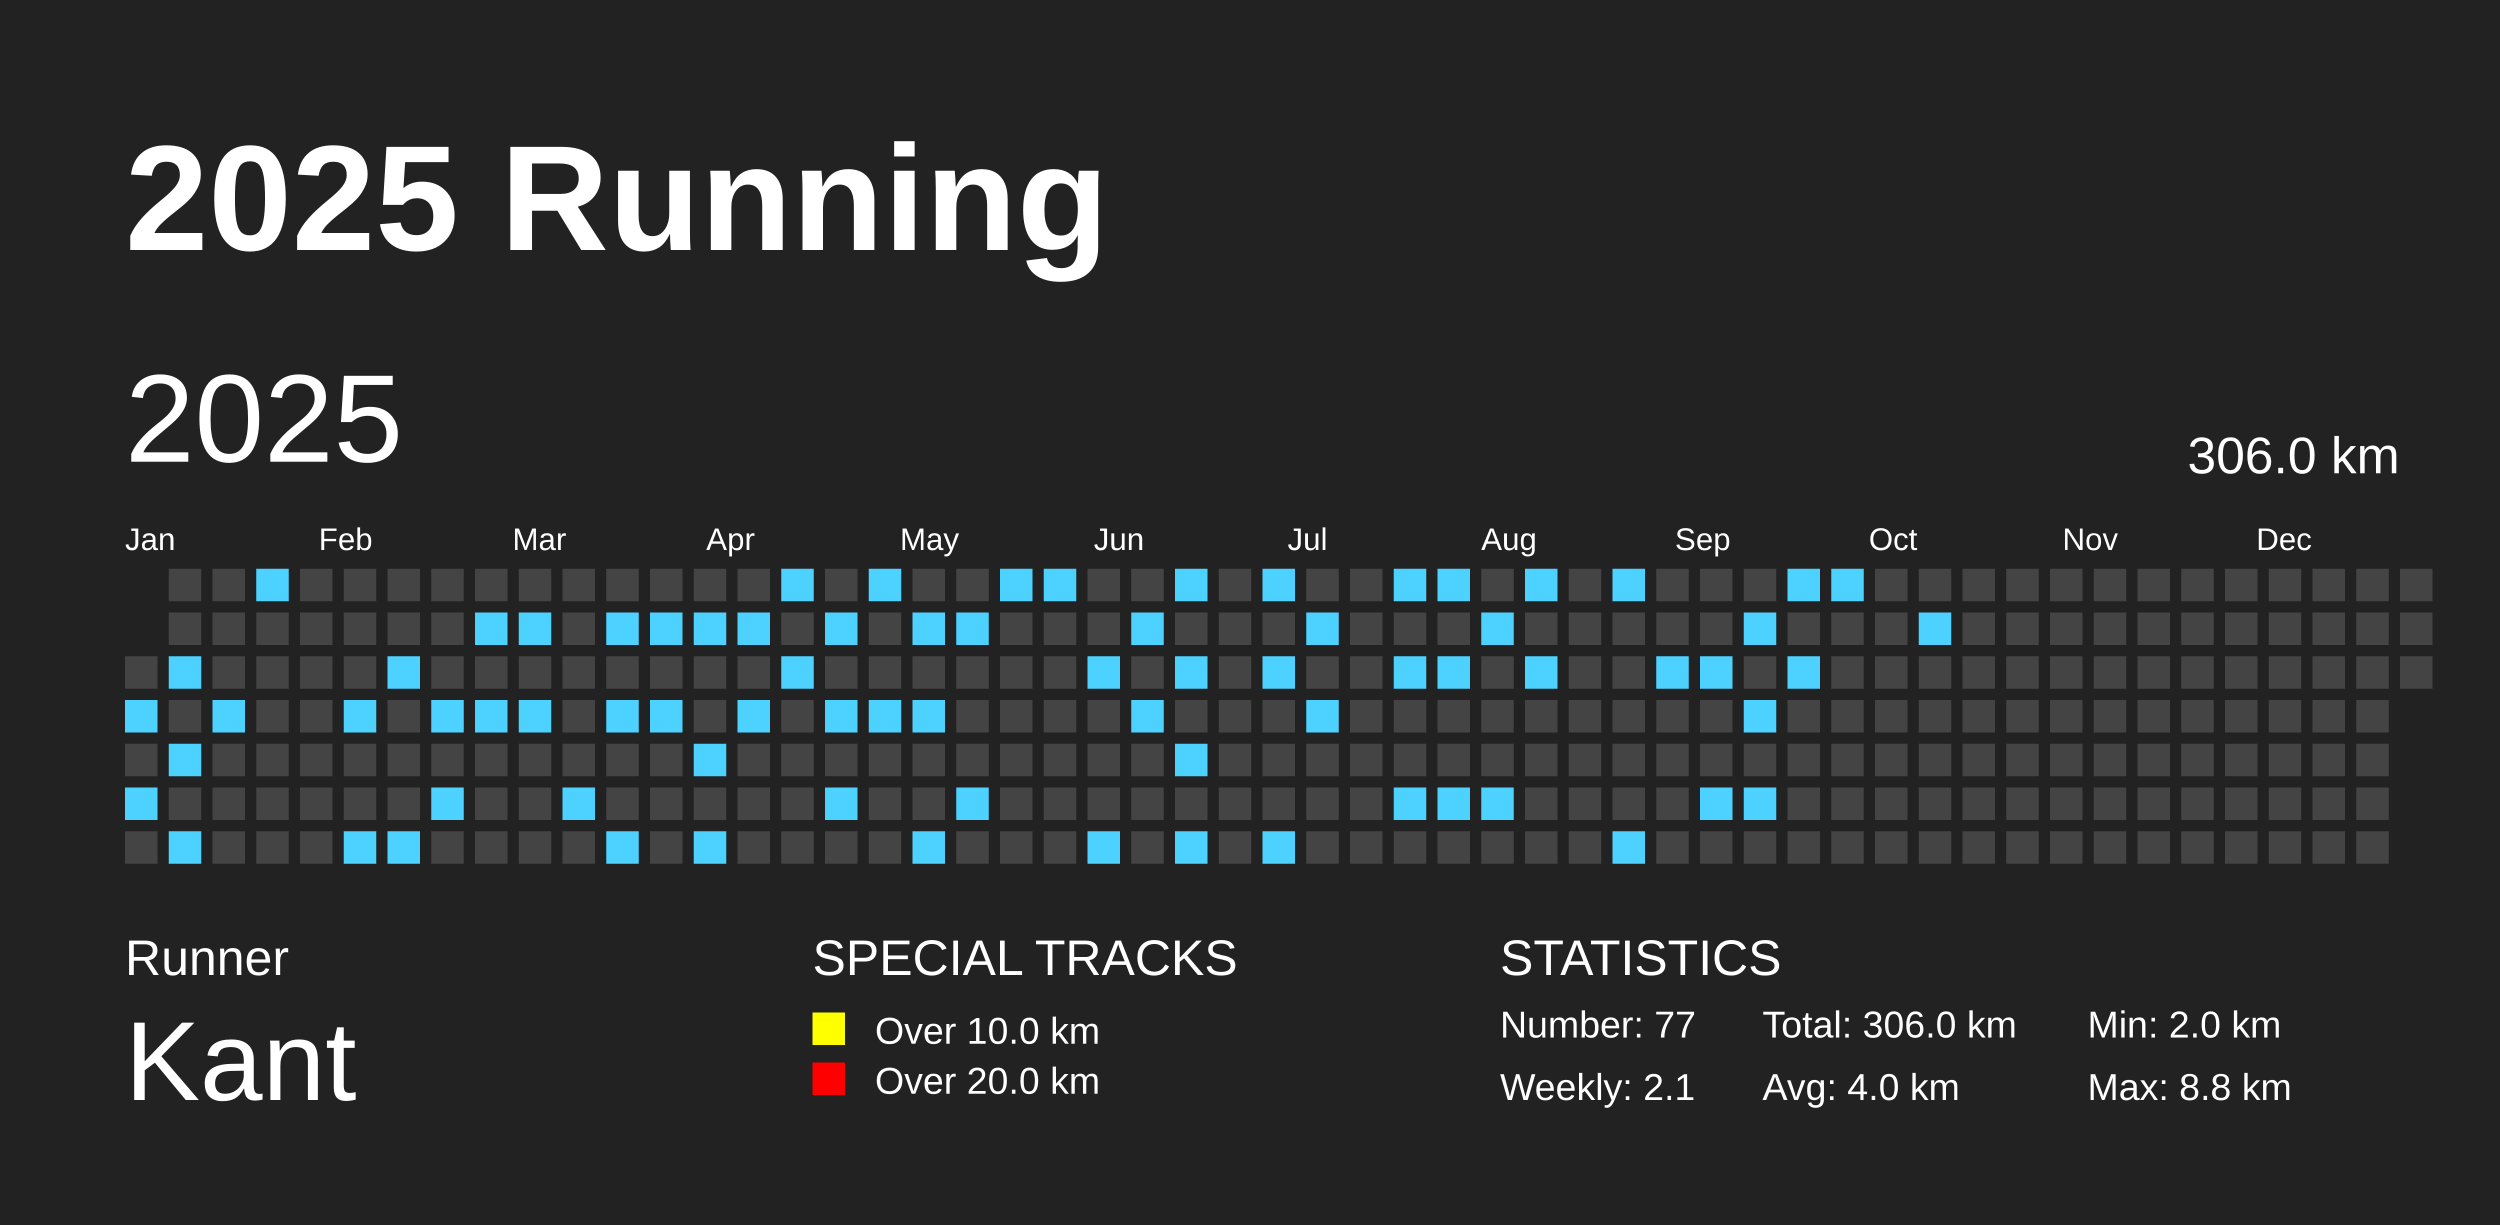
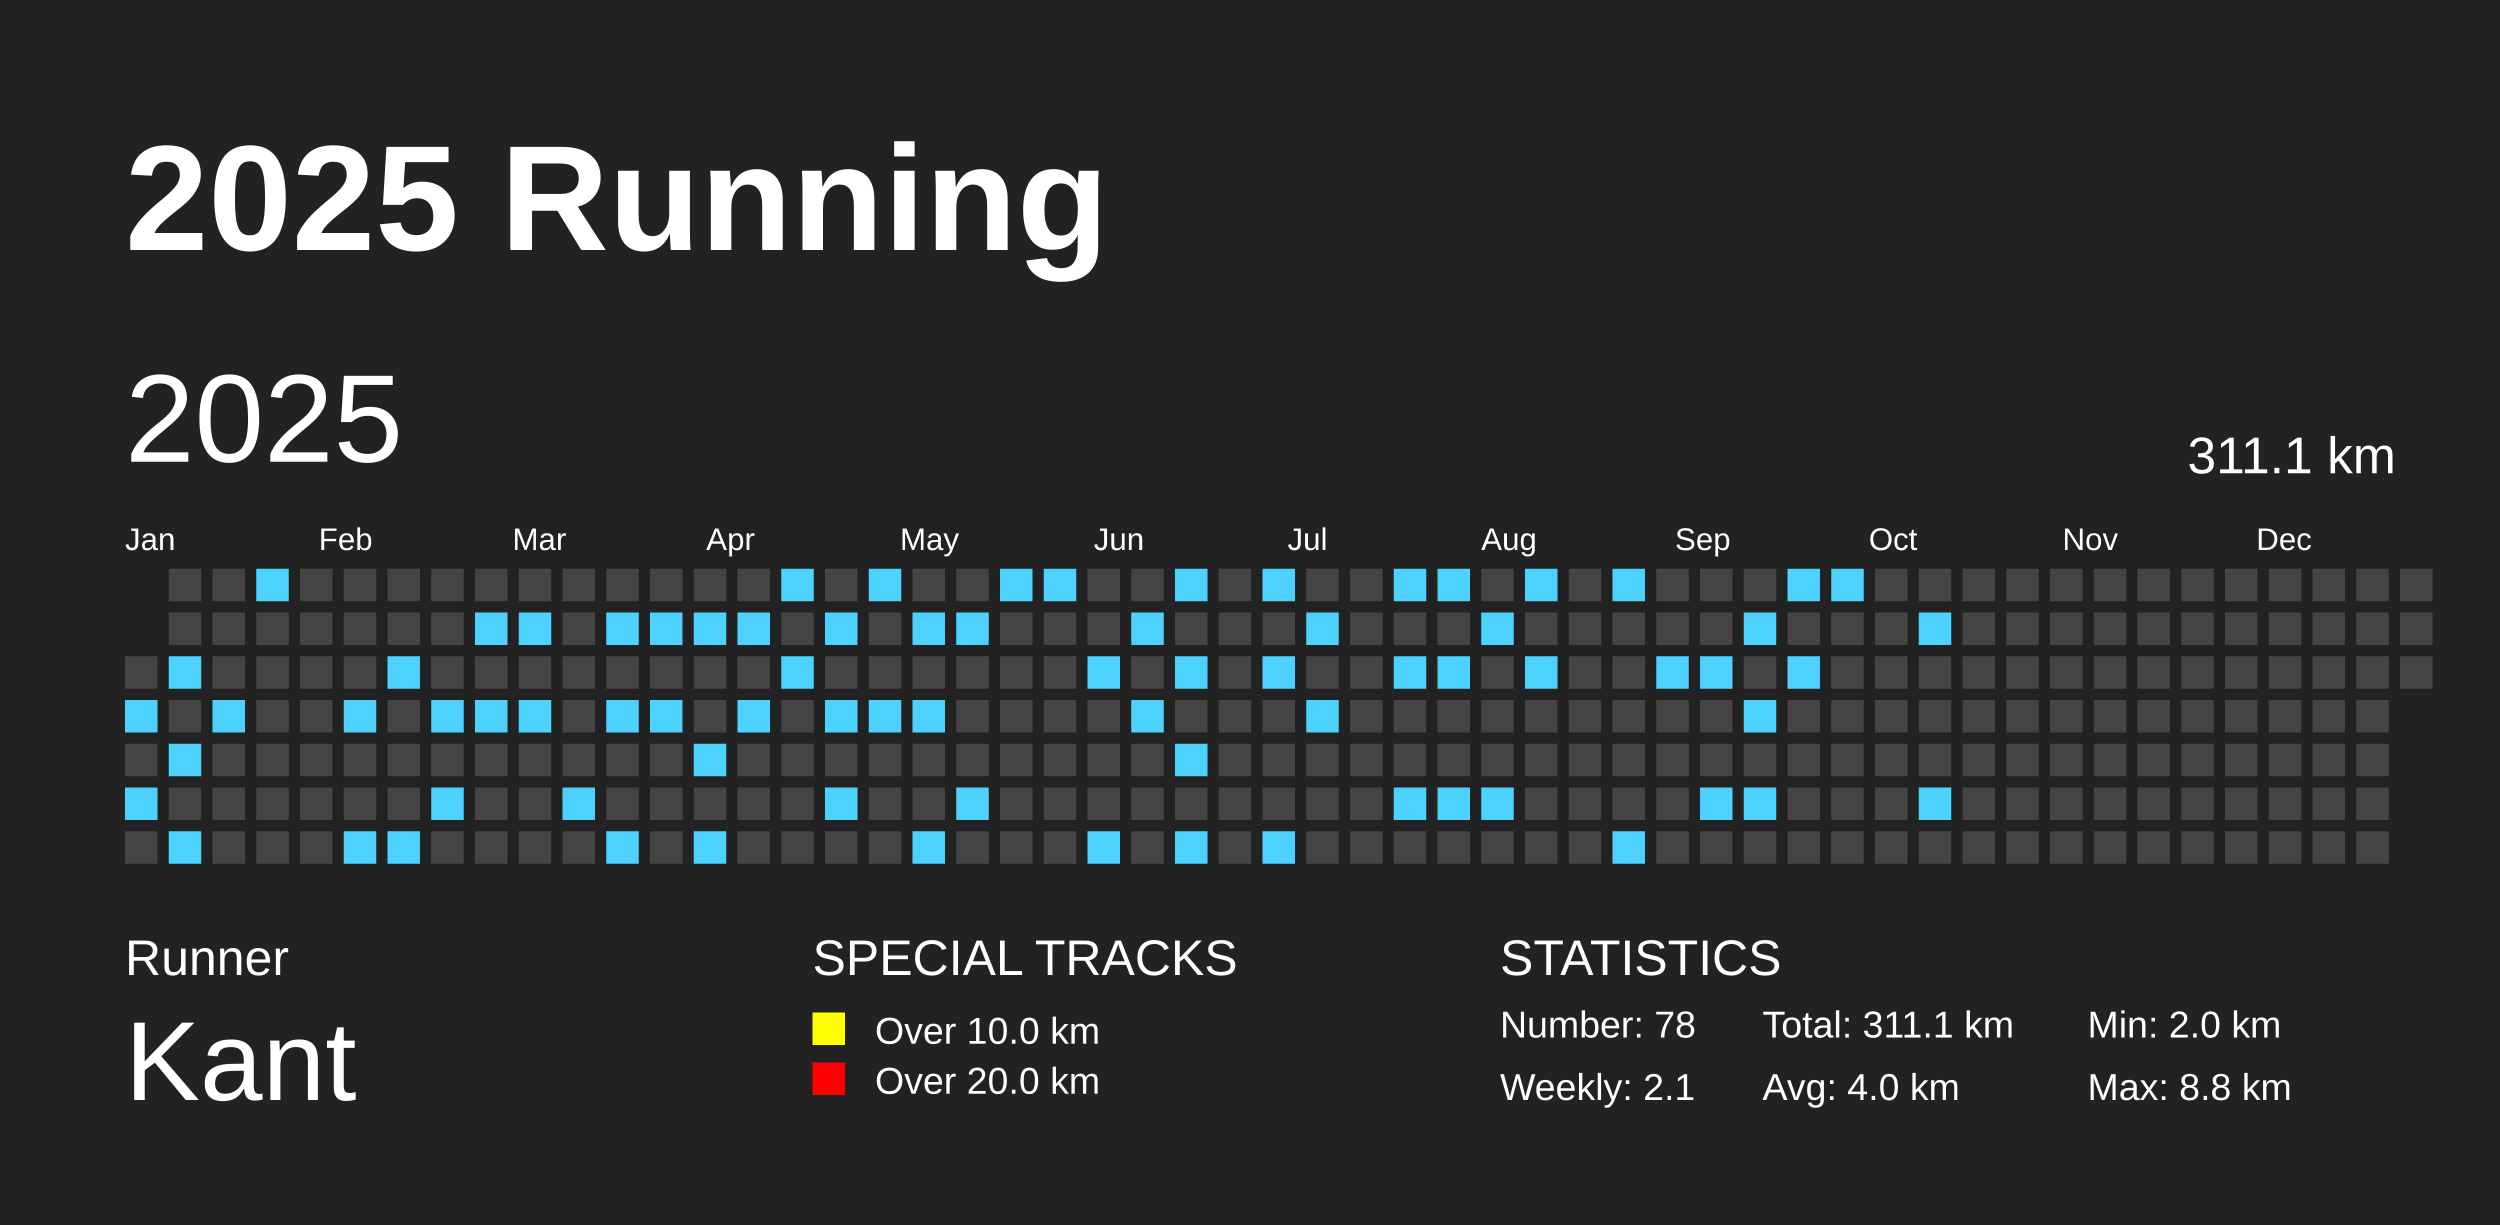
<svg xmlns="http://www.w3.org/2000/svg" baseProfile="full" height="98mm" version="1.1" viewBox="0,0,200,98" width="200mm">
  <defs />
  <rect fill="#222222" height="98" width="200" x="0" y="0" />
  <text fill="#FFFFFF" style="font-size:12px; font-family:Arial; font-weight:bold;" x="10" y="20">2025 Running</text>
  <text fill="#FFFFFF" style="font-size:4px; font-family:Arial" x="10" y="78">Runner</text>
  <text fill="#FFFFFF" style="font-size:9px; font-family:Arial" x="10" y="88">Kant</text>
  <text fill="#FFFFFF" style="font-size:4px; font-family:Arial" x="65" y="78">SPECIAL TRACKS</text>
  <rect fill="yellow" height="2.6" width="2.6" x="65" y="81" />
  <text fill="#FFFFFF" style="font-size:3px; font-family:Arial" x="70" y="83.5">Over 10.0 km</text>
  <rect fill="red" height="2.6" width="2.6" x="65" y="85" />
  <text fill="#FFFFFF" style="font-size:3px; font-family:Arial" x="70" y="87.5">Over 20.0 km</text>
  <text fill="#FFFFFF" style="font-size:4px; font-family:Arial" x="120" y="78">STATISTICS</text>
-   <text fill="#FFFFFF" style="font-size:3px; font-family:Arial" x="120" y="83">Number: 77</text>
+   <text fill="#FFFFFF" style="font-size:3px; font-family:Arial" x="120" y="83">Number: 78</text>
  <text fill="#FFFFFF" style="font-size:3px; font-family:Arial" x="120" y="88">Weekly: 2.1</text>
-   <text fill="#FFFFFF" style="font-size:3px; font-family:Arial" x="141" y="83">Total: 306.0 km</text>
+   <text fill="#FFFFFF" style="font-size:3px; font-family:Arial" x="141" y="83">Total: 311.1 km</text>
  <text fill="#FFFFFF" style="font-size:3px; font-family:Arial" x="141" y="88">Avg: 4.0 km</text>
  <text fill="#FFFFFF" style="font-size:3px; font-family:Arial" x="167" y="83">Min: 2.0 km</text>
  <text fill="#FFFFFF" style="font-size:3px; font-family:Arial" x="167" y="88">Max: 8.8 km</text>
  <text dominant-baseline="hanging" fill="#FFFFFF" style="font-size:10.0px; font-family:Arial;" x="10" y="30">2025</text>
-   <text dominant-baseline="hanging" fill="#FFFFFF" style="font-size:4.125px; font-family:Arial;" x="175" y="35">306.0 km</text>
+   <text dominant-baseline="hanging" fill="#FFFFFF" style="font-size:4.125px; font-family:Arial;" x="175" y="35">311.1 km</text>
  <text fill="#FFFFFF" style="font-size:2.5px; font-family:Arial" x="10.0" y="44">Jan</text>
  <text fill="#FFFFFF" style="font-size:2.5px; font-family:Arial" x="25.5" y="44">Feb</text>
  <text fill="#FFFFFF" style="font-size:2.5px; font-family:Arial" x="41.0" y="44">Mar</text>
  <text fill="#FFFFFF" style="font-size:2.5px; font-family:Arial" x="56.5" y="44">Apr</text>
  <text fill="#FFFFFF" style="font-size:2.5px; font-family:Arial" x="72.0" y="44">May</text>
  <text fill="#FFFFFF" style="font-size:2.5px; font-family:Arial" x="87.5" y="44">Jun</text>
  <text fill="#FFFFFF" style="font-size:2.5px; font-family:Arial" x="103.0" y="44">Jul</text>
  <text fill="#FFFFFF" style="font-size:2.5px; font-family:Arial" x="118.5" y="44">Aug</text>
  <text fill="#FFFFFF" style="font-size:2.5px; font-family:Arial" x="134.0" y="44">Sep</text>
  <text fill="#FFFFFF" style="font-size:2.5px; font-family:Arial" x="149.5" y="44">Oct</text>
  <text fill="#FFFFFF" style="font-size:2.5px; font-family:Arial" x="165.0" y="44">Nov</text>
  <text fill="#FFFFFF" style="font-size:2.5px; font-family:Arial" x="180.5" y="44">Dec</text>
  <rect fill="#444444" height="2.6" width="2.6" x="10.0" y="52.5" />
  <rect fill="#4DD2FF" height="2.6" width="2.6" x="10.0" y="56.0" />
  <rect fill="#444444" height="2.6" width="2.6" x="10.0" y="59.5" />
  <rect fill="#4DD2FF" height="2.6" width="2.6" x="10.0" y="63.0" />
  <rect fill="#444444" height="2.6" width="2.6" x="10.0" y="66.5" />
  <rect fill="#444444" height="2.6" width="2.6" x="13.5" y="45.5" />
  <rect fill="#444444" height="2.6" width="2.6" x="13.5" y="49.0" />
  <rect fill="#4DD2FF" height="2.6" width="2.6" x="13.5" y="52.5" />
  <rect fill="#444444" height="2.6" width="2.6" x="13.5" y="56.0" />
  <rect fill="#4DD2FF" height="2.6" width="2.6" x="13.5" y="59.5" />
  <rect fill="#444444" height="2.6" width="2.6" x="13.5" y="63.0" />
  <rect fill="#4DD2FF" height="2.6" width="2.6" x="13.5" y="66.5" />
  <rect fill="#444444" height="2.6" width="2.6" x="17.0" y="45.5" />
  <rect fill="#444444" height="2.6" width="2.6" x="17.0" y="49.0" />
  <rect fill="#444444" height="2.6" width="2.6" x="17.0" y="52.5" />
  <rect fill="#4DD2FF" height="2.6" width="2.6" x="17.0" y="56.0" />
  <rect fill="#444444" height="2.6" width="2.6" x="17.0" y="59.5" />
  <rect fill="#444444" height="2.6" width="2.6" x="17.0" y="63.0" />
  <rect fill="#444444" height="2.6" width="2.6" x="17.0" y="66.5" />
  <rect fill="#4DD2FF" height="2.6" width="2.6" x="20.5" y="45.5" />
  <rect fill="#444444" height="2.6" width="2.6" x="20.5" y="49.0" />
  <rect fill="#444444" height="2.6" width="2.6" x="20.5" y="52.5" />
  <rect fill="#444444" height="2.6" width="2.6" x="20.5" y="56.0" />
  <rect fill="#444444" height="2.6" width="2.6" x="20.5" y="59.5" />
  <rect fill="#444444" height="2.6" width="2.6" x="20.5" y="63.0" />
  <rect fill="#444444" height="2.6" width="2.6" x="20.5" y="66.5" />
  <rect fill="#444444" height="2.6" width="2.6" x="24.0" y="45.5" />
  <rect fill="#444444" height="2.6" width="2.6" x="24.0" y="49.0" />
  <rect fill="#444444" height="2.6" width="2.6" x="24.0" y="52.5" />
  <rect fill="#444444" height="2.6" width="2.6" x="24.0" y="56.0" />
  <rect fill="#444444" height="2.6" width="2.6" x="24.0" y="59.5" />
  <rect fill="#444444" height="2.6" width="2.6" x="24.0" y="63.0" />
  <rect fill="#444444" height="2.6" width="2.6" x="24.0" y="66.5" />
  <rect fill="#444444" height="2.6" width="2.6" x="27.5" y="45.5" />
  <rect fill="#444444" height="2.6" width="2.6" x="27.5" y="49.0" />
  <rect fill="#444444" height="2.6" width="2.6" x="27.5" y="52.5" />
  <rect fill="#4DD2FF" height="2.6" width="2.6" x="27.5" y="56.0" />
  <rect fill="#444444" height="2.6" width="2.6" x="27.5" y="59.5" />
  <rect fill="#444444" height="2.6" width="2.6" x="27.5" y="63.0" />
  <rect fill="#4DD2FF" height="2.6" width="2.6" x="27.5" y="66.5" />
  <rect fill="#444444" height="2.6" width="2.6" x="31.0" y="45.5" />
  <rect fill="#444444" height="2.6" width="2.6" x="31.0" y="49.0" />
  <rect fill="#4DD2FF" height="2.6" width="2.6" x="31.0" y="52.5" />
  <rect fill="#444444" height="2.6" width="2.6" x="31.0" y="56.0" />
  <rect fill="#444444" height="2.6" width="2.6" x="31.0" y="59.5" />
  <rect fill="#444444" height="2.6" width="2.6" x="31.0" y="63.0" />
  <rect fill="#4DD2FF" height="2.6" width="2.6" x="31.0" y="66.5" />
  <rect fill="#444444" height="2.6" width="2.6" x="34.5" y="45.5" />
  <rect fill="#444444" height="2.6" width="2.6" x="34.5" y="49.0" />
  <rect fill="#444444" height="2.6" width="2.6" x="34.5" y="52.5" />
  <rect fill="#4DD2FF" height="2.6" width="2.6" x="34.5" y="56.0" />
  <rect fill="#444444" height="2.6" width="2.6" x="34.5" y="59.5" />
  <rect fill="#4DD2FF" height="2.6" width="2.6" x="34.5" y="63.0" />
  <rect fill="#444444" height="2.6" width="2.6" x="34.5" y="66.5" />
  <rect fill="#444444" height="2.6" width="2.6" x="38.0" y="45.5" />
  <rect fill="#4DD2FF" height="2.6" width="2.6" x="38.0" y="49.0" />
  <rect fill="#444444" height="2.6" width="2.6" x="38.0" y="52.5" />
  <rect fill="#4DD2FF" height="2.6" width="2.6" x="38.0" y="56.0" />
  <rect fill="#444444" height="2.6" width="2.6" x="38.0" y="59.5" />
  <rect fill="#444444" height="2.6" width="2.6" x="38.0" y="63.0" />
  <rect fill="#444444" height="2.6" width="2.6" x="38.0" y="66.5" />
  <rect fill="#444444" height="2.6" width="2.6" x="41.5" y="45.5" />
  <rect fill="#4DD2FF" height="2.6" width="2.6" x="41.5" y="49.0" />
  <rect fill="#444444" height="2.6" width="2.6" x="41.5" y="52.5" />
  <rect fill="#4DD2FF" height="2.6" width="2.6" x="41.5" y="56.0" />
  <rect fill="#444444" height="2.6" width="2.6" x="41.5" y="59.5" />
  <rect fill="#444444" height="2.6" width="2.6" x="41.5" y="63.0" />
  <rect fill="#444444" height="2.6" width="2.6" x="41.5" y="66.5" />
  <rect fill="#444444" height="2.6" width="2.6" x="45.0" y="45.5" />
  <rect fill="#444444" height="2.6" width="2.6" x="45.0" y="49.0" />
  <rect fill="#444444" height="2.6" width="2.6" x="45.0" y="52.5" />
  <rect fill="#444444" height="2.6" width="2.6" x="45.0" y="56.0" />
  <rect fill="#444444" height="2.6" width="2.6" x="45.0" y="59.5" />
  <rect fill="#4DD2FF" height="2.6" width="2.6" x="45.0" y="63.0" />
  <rect fill="#444444" height="2.6" width="2.6" x="45.0" y="66.5" />
  <rect fill="#444444" height="2.6" width="2.6" x="48.5" y="45.5" />
  <rect fill="#4DD2FF" height="2.6" width="2.6" x="48.5" y="49.0" />
  <rect fill="#444444" height="2.6" width="2.6" x="48.5" y="52.5" />
  <rect fill="#4DD2FF" height="2.6" width="2.6" x="48.5" y="56.0" />
  <rect fill="#444444" height="2.6" width="2.6" x="48.5" y="59.5" />
  <rect fill="#444444" height="2.6" width="2.6" x="48.5" y="63.0" />
  <rect fill="#4DD2FF" height="2.6" width="2.6" x="48.5" y="66.5" />
  <rect fill="#444444" height="2.6" width="2.6" x="52.0" y="45.5" />
  <rect fill="#4DD2FF" height="2.6" width="2.6" x="52.0" y="49.0" />
  <rect fill="#444444" height="2.6" width="2.6" x="52.0" y="52.5" />
  <rect fill="#4DD2FF" height="2.6" width="2.6" x="52.0" y="56.0" />
  <rect fill="#444444" height="2.6" width="2.6" x="52.0" y="59.5" />
  <rect fill="#444444" height="2.6" width="2.6" x="52.0" y="63.0" />
  <rect fill="#444444" height="2.6" width="2.6" x="52.0" y="66.5" />
  <rect fill="#444444" height="2.6" width="2.6" x="55.5" y="45.5" />
  <rect fill="#4DD2FF" height="2.6" width="2.6" x="55.5" y="49.0" />
  <rect fill="#444444" height="2.6" width="2.6" x="55.5" y="52.5" />
  <rect fill="#444444" height="2.6" width="2.6" x="55.5" y="56.0" />
  <rect fill="#4DD2FF" height="2.6" width="2.6" x="55.5" y="59.5" />
  <rect fill="#444444" height="2.6" width="2.6" x="55.5" y="63.0" />
  <rect fill="#4DD2FF" height="2.6" width="2.6" x="55.5" y="66.5" />
  <rect fill="#444444" height="2.6" width="2.6" x="59.0" y="45.5" />
  <rect fill="#4DD2FF" height="2.6" width="2.6" x="59.0" y="49.0" />
  <rect fill="#444444" height="2.6" width="2.6" x="59.0" y="52.5" />
  <rect fill="#4DD2FF" height="2.6" width="2.6" x="59.0" y="56.0" />
  <rect fill="#444444" height="2.6" width="2.6" x="59.0" y="59.5" />
  <rect fill="#444444" height="2.6" width="2.6" x="59.0" y="63.0" />
  <rect fill="#444444" height="2.6" width="2.6" x="59.0" y="66.5" />
  <rect fill="#4DD2FF" height="2.6" width="2.6" x="62.5" y="45.5" />
  <rect fill="#444444" height="2.6" width="2.6" x="62.5" y="49.0" />
  <rect fill="#4DD2FF" height="2.6" width="2.6" x="62.5" y="52.5" />
  <rect fill="#444444" height="2.6" width="2.6" x="62.5" y="56.0" />
  <rect fill="#444444" height="2.6" width="2.6" x="62.5" y="59.5" />
  <rect fill="#444444" height="2.6" width="2.6" x="62.5" y="63.0" />
  <rect fill="#444444" height="2.6" width="2.6" x="62.5" y="66.5" />
  <rect fill="#444444" height="2.6" width="2.6" x="66.0" y="45.5" />
  <rect fill="#4DD2FF" height="2.6" width="2.6" x="66.0" y="49.0" />
  <rect fill="#444444" height="2.6" width="2.6" x="66.0" y="52.5" />
  <rect fill="#4DD2FF" height="2.6" width="2.6" x="66.0" y="56.0" />
  <rect fill="#444444" height="2.6" width="2.6" x="66.0" y="59.5" />
  <rect fill="#4DD2FF" height="2.6" width="2.6" x="66.0" y="63.0" />
  <rect fill="#444444" height="2.6" width="2.6" x="66.0" y="66.5" />
  <rect fill="#4DD2FF" height="2.6" width="2.6" x="69.5" y="45.5" />
  <rect fill="#444444" height="2.6" width="2.6" x="69.5" y="49.0" />
  <rect fill="#444444" height="2.6" width="2.6" x="69.5" y="52.5" />
  <rect fill="#4DD2FF" height="2.6" width="2.6" x="69.5" y="56.0" />
  <rect fill="#444444" height="2.6" width="2.6" x="69.5" y="59.5" />
  <rect fill="#444444" height="2.6" width="2.6" x="69.5" y="63.0" />
  <rect fill="#444444" height="2.6" width="2.6" x="69.5" y="66.5" />
  <rect fill="#444444" height="2.6" width="2.6" x="73.0" y="45.5" />
  <rect fill="#4DD2FF" height="2.6" width="2.6" x="73.0" y="49.0" />
  <rect fill="#444444" height="2.6" width="2.6" x="73.0" y="52.5" />
  <rect fill="#4DD2FF" height="2.6" width="2.6" x="73.0" y="56.0" />
  <rect fill="#444444" height="2.6" width="2.6" x="73.0" y="59.5" />
  <rect fill="#444444" height="2.6" width="2.6" x="73.0" y="63.0" />
  <rect fill="#4DD2FF" height="2.6" width="2.6" x="73.0" y="66.5" />
  <rect fill="#444444" height="2.6" width="2.6" x="76.5" y="45.5" />
  <rect fill="#4DD2FF" height="2.6" width="2.6" x="76.5" y="49.0" />
  <rect fill="#444444" height="2.6" width="2.6" x="76.5" y="52.5" />
  <rect fill="#444444" height="2.6" width="2.6" x="76.5" y="56.0" />
  <rect fill="#444444" height="2.6" width="2.6" x="76.5" y="59.5" />
  <rect fill="#4DD2FF" height="2.6" width="2.6" x="76.5" y="63.0" />
  <rect fill="#444444" height="2.6" width="2.6" x="76.5" y="66.5" />
  <rect fill="#4DD2FF" height="2.6" width="2.6" x="80.0" y="45.5" />
  <rect fill="#444444" height="2.6" width="2.6" x="80.0" y="49.0" />
  <rect fill="#444444" height="2.6" width="2.6" x="80.0" y="52.5" />
  <rect fill="#444444" height="2.6" width="2.6" x="80.0" y="56.0" />
  <rect fill="#444444" height="2.6" width="2.6" x="80.0" y="59.5" />
  <rect fill="#444444" height="2.6" width="2.6" x="80.0" y="63.0" />
  <rect fill="#444444" height="2.6" width="2.6" x="80.0" y="66.5" />
  <rect fill="#4DD2FF" height="2.6" width="2.6" x="83.5" y="45.5" />
  <rect fill="#444444" height="2.6" width="2.6" x="83.5" y="49.0" />
  <rect fill="#444444" height="2.6" width="2.6" x="83.5" y="52.5" />
  <rect fill="#444444" height="2.6" width="2.6" x="83.5" y="56.0" />
  <rect fill="#444444" height="2.6" width="2.6" x="83.5" y="59.5" />
  <rect fill="#444444" height="2.6" width="2.6" x="83.5" y="63.0" />
  <rect fill="#444444" height="2.6" width="2.6" x="83.5" y="66.5" />
  <rect fill="#444444" height="2.6" width="2.6" x="87.0" y="45.5" />
  <rect fill="#444444" height="2.6" width="2.6" x="87.0" y="49.0" />
  <rect fill="#4DD2FF" height="2.6" width="2.6" x="87.0" y="52.5" />
  <rect fill="#444444" height="2.6" width="2.6" x="87.0" y="56.0" />
  <rect fill="#444444" height="2.6" width="2.6" x="87.0" y="59.5" />
  <rect fill="#444444" height="2.6" width="2.6" x="87.0" y="63.0" />
  <rect fill="#4DD2FF" height="2.6" width="2.6" x="87.0" y="66.5" />
  <rect fill="#444444" height="2.6" width="2.6" x="90.5" y="45.5" />
  <rect fill="#4DD2FF" height="2.6" width="2.6" x="90.5" y="49.0" />
  <rect fill="#444444" height="2.6" width="2.6" x="90.5" y="52.5" />
  <rect fill="#4DD2FF" height="2.6" width="2.6" x="90.5" y="56.0" />
  <rect fill="#444444" height="2.6" width="2.6" x="90.5" y="59.5" />
  <rect fill="#444444" height="2.6" width="2.6" x="90.5" y="63.0" />
  <rect fill="#444444" height="2.6" width="2.6" x="90.5" y="66.5" />
  <rect fill="#4DD2FF" height="2.6" width="2.6" x="94.0" y="45.5" />
  <rect fill="#444444" height="2.6" width="2.6" x="94.0" y="49.0" />
  <rect fill="#4DD2FF" height="2.6" width="2.6" x="94.0" y="52.5" />
  <rect fill="#444444" height="2.6" width="2.6" x="94.0" y="56.0" />
  <rect fill="#4DD2FF" height="2.6" width="2.6" x="94.0" y="59.5" />
  <rect fill="#444444" height="2.6" width="2.6" x="94.0" y="63.0" />
  <rect fill="#4DD2FF" height="2.6" width="2.6" x="94.0" y="66.5" />
  <rect fill="#444444" height="2.6" width="2.6" x="97.5" y="45.5" />
  <rect fill="#444444" height="2.6" width="2.6" x="97.5" y="49.0" />
  <rect fill="#444444" height="2.6" width="2.6" x="97.5" y="52.5" />
  <rect fill="#444444" height="2.6" width="2.6" x="97.5" y="56.0" />
  <rect fill="#444444" height="2.6" width="2.6" x="97.5" y="59.5" />
  <rect fill="#444444" height="2.6" width="2.6" x="97.5" y="63.0" />
  <rect fill="#444444" height="2.6" width="2.6" x="97.5" y="66.5" />
  <rect fill="#4DD2FF" height="2.6" width="2.6" x="101.0" y="45.5" />
  <rect fill="#444444" height="2.6" width="2.6" x="101.0" y="49.0" />
  <rect fill="#4DD2FF" height="2.6" width="2.6" x="101.0" y="52.5" />
  <rect fill="#444444" height="2.6" width="2.6" x="101.0" y="56.0" />
  <rect fill="#444444" height="2.6" width="2.6" x="101.0" y="59.5" />
  <rect fill="#444444" height="2.6" width="2.6" x="101.0" y="63.0" />
  <rect fill="#4DD2FF" height="2.6" width="2.6" x="101.0" y="66.5" />
  <rect fill="#444444" height="2.6" width="2.6" x="104.5" y="45.5" />
  <rect fill="#4DD2FF" height="2.6" width="2.6" x="104.5" y="49.0" />
  <rect fill="#444444" height="2.6" width="2.6" x="104.5" y="52.5" />
  <rect fill="#4DD2FF" height="2.6" width="2.6" x="104.5" y="56.0" />
  <rect fill="#444444" height="2.6" width="2.6" x="104.5" y="59.5" />
  <rect fill="#444444" height="2.6" width="2.6" x="104.5" y="63.0" />
  <rect fill="#444444" height="2.6" width="2.6" x="104.5" y="66.5" />
  <rect fill="#444444" height="2.6" width="2.6" x="108.0" y="45.5" />
  <rect fill="#444444" height="2.6" width="2.6" x="108.0" y="49.0" />
  <rect fill="#444444" height="2.6" width="2.6" x="108.0" y="52.5" />
  <rect fill="#444444" height="2.6" width="2.6" x="108.0" y="56.0" />
  <rect fill="#444444" height="2.6" width="2.6" x="108.0" y="59.5" />
  <rect fill="#444444" height="2.6" width="2.6" x="108.0" y="63.0" />
  <rect fill="#444444" height="2.6" width="2.6" x="108.0" y="66.5" />
  <rect fill="#4DD2FF" height="2.6" width="2.6" x="111.5" y="45.5" />
  <rect fill="#444444" height="2.6" width="2.6" x="111.5" y="49.0" />
  <rect fill="#4DD2FF" height="2.6" width="2.6" x="111.5" y="52.5" />
  <rect fill="#444444" height="2.6" width="2.6" x="111.5" y="56.0" />
  <rect fill="#444444" height="2.6" width="2.6" x="111.5" y="59.5" />
  <rect fill="#4DD2FF" height="2.6" width="2.6" x="111.5" y="63.0" />
  <rect fill="#444444" height="2.6" width="2.6" x="111.5" y="66.5" />
  <rect fill="#4DD2FF" height="2.6" width="2.6" x="115.0" y="45.5" />
  <rect fill="#444444" height="2.6" width="2.6" x="115.0" y="49.0" />
  <rect fill="#4DD2FF" height="2.6" width="2.6" x="115.0" y="52.5" />
  <rect fill="#444444" height="2.6" width="2.6" x="115.0" y="56.0" />
  <rect fill="#444444" height="2.6" width="2.6" x="115.0" y="59.5" />
  <rect fill="#4DD2FF" height="2.6" width="2.6" x="115.0" y="63.0" />
  <rect fill="#444444" height="2.6" width="2.6" x="115.0" y="66.5" />
  <rect fill="#444444" height="2.6" width="2.6" x="118.5" y="45.5" />
  <rect fill="#4DD2FF" height="2.6" width="2.6" x="118.5" y="49.0" />
  <rect fill="#444444" height="2.6" width="2.6" x="118.5" y="52.5" />
  <rect fill="#444444" height="2.6" width="2.6" x="118.5" y="56.0" />
  <rect fill="#444444" height="2.6" width="2.6" x="118.5" y="59.5" />
  <rect fill="#4DD2FF" height="2.6" width="2.6" x="118.5" y="63.0" />
  <rect fill="#444444" height="2.6" width="2.6" x="118.5" y="66.5" />
  <rect fill="#4DD2FF" height="2.6" width="2.6" x="122.0" y="45.5" />
  <rect fill="#444444" height="2.6" width="2.6" x="122.0" y="49.0" />
  <rect fill="#4DD2FF" height="2.6" width="2.6" x="122.0" y="52.5" />
  <rect fill="#444444" height="2.6" width="2.6" x="122.0" y="56.0" />
  <rect fill="#444444" height="2.6" width="2.6" x="122.0" y="59.5" />
  <rect fill="#444444" height="2.6" width="2.6" x="122.0" y="63.0" />
  <rect fill="#444444" height="2.6" width="2.6" x="122.0" y="66.5" />
  <rect fill="#444444" height="2.6" width="2.6" x="125.5" y="45.5" />
  <rect fill="#444444" height="2.6" width="2.6" x="125.5" y="49.0" />
  <rect fill="#444444" height="2.6" width="2.6" x="125.5" y="52.5" />
  <rect fill="#444444" height="2.6" width="2.6" x="125.5" y="56.0" />
  <rect fill="#444444" height="2.6" width="2.6" x="125.5" y="59.5" />
  <rect fill="#444444" height="2.6" width="2.6" x="125.5" y="63.0" />
  <rect fill="#444444" height="2.6" width="2.6" x="125.5" y="66.5" />
  <rect fill="#4DD2FF" height="2.6" width="2.6" x="129.0" y="45.5" />
  <rect fill="#444444" height="2.6" width="2.6" x="129.0" y="49.0" />
  <rect fill="#444444" height="2.6" width="2.6" x="129.0" y="52.5" />
  <rect fill="#444444" height="2.6" width="2.6" x="129.0" y="56.0" />
  <rect fill="#444444" height="2.6" width="2.6" x="129.0" y="59.5" />
  <rect fill="#444444" height="2.6" width="2.6" x="129.0" y="63.0" />
  <rect fill="#4DD2FF" height="2.6" width="2.6" x="129.0" y="66.5" />
  <rect fill="#444444" height="2.6" width="2.6" x="132.5" y="45.5" />
  <rect fill="#444444" height="2.6" width="2.6" x="132.5" y="49.0" />
  <rect fill="#4DD2FF" height="2.6" width="2.6" x="132.5" y="52.5" />
  <rect fill="#444444" height="2.6" width="2.6" x="132.5" y="56.0" />
  <rect fill="#444444" height="2.6" width="2.6" x="132.5" y="59.5" />
  <rect fill="#444444" height="2.6" width="2.6" x="132.5" y="63.0" />
  <rect fill="#444444" height="2.6" width="2.6" x="132.5" y="66.5" />
  <rect fill="#444444" height="2.6" width="2.6" x="136.0" y="45.5" />
  <rect fill="#444444" height="2.6" width="2.6" x="136.0" y="49.0" />
  <rect fill="#4DD2FF" height="2.6" width="2.6" x="136.0" y="52.5" />
  <rect fill="#444444" height="2.6" width="2.6" x="136.0" y="56.0" />
  <rect fill="#444444" height="2.6" width="2.6" x="136.0" y="59.5" />
  <rect fill="#4DD2FF" height="2.6" width="2.6" x="136.0" y="63.0" />
  <rect fill="#444444" height="2.6" width="2.6" x="136.0" y="66.5" />
  <rect fill="#444444" height="2.6" width="2.6" x="139.5" y="45.5" />
  <rect fill="#4DD2FF" height="2.6" width="2.6" x="139.5" y="49.0" />
  <rect fill="#444444" height="2.6" width="2.6" x="139.5" y="52.5" />
  <rect fill="#4DD2FF" height="2.6" width="2.6" x="139.5" y="56.0" />
  <rect fill="#444444" height="2.6" width="2.6" x="139.5" y="59.5" />
  <rect fill="#4DD2FF" height="2.6" width="2.6" x="139.5" y="63.0" />
  <rect fill="#444444" height="2.6" width="2.6" x="139.5" y="66.5" />
  <rect fill="#4DD2FF" height="2.6" width="2.6" x="143.0" y="45.5" />
  <rect fill="#444444" height="2.6" width="2.6" x="143.0" y="49.0" />
  <rect fill="#4DD2FF" height="2.6" width="2.6" x="143.0" y="52.5" />
  <rect fill="#444444" height="2.6" width="2.6" x="143.0" y="56.0" />
  <rect fill="#444444" height="2.6" width="2.6" x="143.0" y="59.5" />
  <rect fill="#444444" height="2.6" width="2.6" x="143.0" y="63.0" />
  <rect fill="#444444" height="2.6" width="2.6" x="143.0" y="66.5" />
  <rect fill="#4DD2FF" height="2.6" width="2.6" x="146.5" y="45.5" />
  <rect fill="#444444" height="2.6" width="2.6" x="146.5" y="49.0" />
  <rect fill="#444444" height="2.6" width="2.6" x="146.5" y="52.5" />
  <rect fill="#444444" height="2.6" width="2.6" x="146.5" y="56.0" />
  <rect fill="#444444" height="2.6" width="2.6" x="146.5" y="59.5" />
  <rect fill="#444444" height="2.6" width="2.6" x="146.5" y="63.0" />
  <rect fill="#444444" height="2.6" width="2.6" x="146.5" y="66.5" />
  <rect fill="#444444" height="2.6" width="2.6" x="150.0" y="45.5" />
  <rect fill="#444444" height="2.6" width="2.6" x="150.0" y="49.0" />
  <rect fill="#444444" height="2.6" width="2.6" x="150.0" y="52.5" />
  <rect fill="#444444" height="2.6" width="2.6" x="150.0" y="56.0" />
  <rect fill="#444444" height="2.6" width="2.6" x="150.0" y="59.5" />
  <rect fill="#444444" height="2.6" width="2.6" x="150.0" y="63.0" />
  <rect fill="#444444" height="2.6" width="2.6" x="150.0" y="66.5" />
  <rect fill="#444444" height="2.6" width="2.6" x="153.5" y="45.5" />
  <rect fill="#4DD2FF" height="2.6" width="2.6" x="153.5" y="49.0" />
  <rect fill="#444444" height="2.6" width="2.6" x="153.5" y="52.5" />
  <rect fill="#444444" height="2.6" width="2.6" x="153.5" y="56.0" />
  <rect fill="#444444" height="2.6" width="2.6" x="153.5" y="59.5" />
-   <rect fill="#444444" height="2.6" width="2.6" x="153.5" y="63.0" />
+   <rect fill="#4DD2FF" height="2.6" width="2.6" x="153.5" y="63.0" />
  <rect fill="#444444" height="2.6" width="2.6" x="153.5" y="66.5" />
  <rect fill="#444444" height="2.6" width="2.6" x="157.0" y="45.5" />
  <rect fill="#444444" height="2.6" width="2.6" x="157.0" y="49.0" />
  <rect fill="#444444" height="2.6" width="2.6" x="157.0" y="52.5" />
  <rect fill="#444444" height="2.6" width="2.6" x="157.0" y="56.0" />
  <rect fill="#444444" height="2.6" width="2.6" x="157.0" y="59.5" />
  <rect fill="#444444" height="2.6" width="2.6" x="157.0" y="63.0" />
  <rect fill="#444444" height="2.6" width="2.6" x="157.0" y="66.5" />
  <rect fill="#444444" height="2.6" width="2.6" x="160.5" y="45.5" />
  <rect fill="#444444" height="2.6" width="2.6" x="160.5" y="49.0" />
  <rect fill="#444444" height="2.6" width="2.6" x="160.5" y="52.5" />
  <rect fill="#444444" height="2.6" width="2.6" x="160.5" y="56.0" />
  <rect fill="#444444" height="2.6" width="2.6" x="160.5" y="59.5" />
  <rect fill="#444444" height="2.6" width="2.6" x="160.5" y="63.0" />
  <rect fill="#444444" height="2.6" width="2.6" x="160.5" y="66.5" />
  <rect fill="#444444" height="2.6" width="2.6" x="164.0" y="45.5" />
  <rect fill="#444444" height="2.6" width="2.6" x="164.0" y="49.0" />
  <rect fill="#444444" height="2.6" width="2.6" x="164.0" y="52.5" />
  <rect fill="#444444" height="2.6" width="2.6" x="164.0" y="56.0" />
  <rect fill="#444444" height="2.6" width="2.6" x="164.0" y="59.5" />
  <rect fill="#444444" height="2.6" width="2.6" x="164.0" y="63.0" />
  <rect fill="#444444" height="2.6" width="2.6" x="164.0" y="66.5" />
  <rect fill="#444444" height="2.6" width="2.6" x="167.5" y="45.5" />
  <rect fill="#444444" height="2.6" width="2.6" x="167.5" y="49.0" />
  <rect fill="#444444" height="2.6" width="2.6" x="167.5" y="52.5" />
  <rect fill="#444444" height="2.6" width="2.6" x="167.5" y="56.0" />
  <rect fill="#444444" height="2.6" width="2.6" x="167.5" y="59.5" />
  <rect fill="#444444" height="2.6" width="2.6" x="167.5" y="63.0" />
  <rect fill="#444444" height="2.6" width="2.6" x="167.5" y="66.5" />
  <rect fill="#444444" height="2.6" width="2.6" x="171.0" y="45.5" />
  <rect fill="#444444" height="2.6" width="2.6" x="171.0" y="49.0" />
  <rect fill="#444444" height="2.6" width="2.6" x="171.0" y="52.5" />
  <rect fill="#444444" height="2.6" width="2.6" x="171.0" y="56.0" />
  <rect fill="#444444" height="2.6" width="2.6" x="171.0" y="59.5" />
  <rect fill="#444444" height="2.6" width="2.6" x="171.0" y="63.0" />
  <rect fill="#444444" height="2.6" width="2.6" x="171.0" y="66.5" />
  <rect fill="#444444" height="2.6" width="2.6" x="174.5" y="45.5" />
  <rect fill="#444444" height="2.6" width="2.6" x="174.5" y="49.0" />
  <rect fill="#444444" height="2.6" width="2.6" x="174.5" y="52.5" />
  <rect fill="#444444" height="2.6" width="2.6" x="174.5" y="56.0" />
  <rect fill="#444444" height="2.6" width="2.6" x="174.5" y="59.5" />
  <rect fill="#444444" height="2.6" width="2.6" x="174.5" y="63.0" />
  <rect fill="#444444" height="2.6" width="2.6" x="174.5" y="66.5" />
  <rect fill="#444444" height="2.6" width="2.6" x="178.0" y="45.5" />
  <rect fill="#444444" height="2.6" width="2.6" x="178.0" y="49.0" />
  <rect fill="#444444" height="2.6" width="2.6" x="178.0" y="52.5" />
  <rect fill="#444444" height="2.6" width="2.6" x="178.0" y="56.0" />
  <rect fill="#444444" height="2.6" width="2.6" x="178.0" y="59.5" />
  <rect fill="#444444" height="2.6" width="2.6" x="178.0" y="63.0" />
  <rect fill="#444444" height="2.6" width="2.6" x="178.0" y="66.5" />
  <rect fill="#444444" height="2.6" width="2.6" x="181.5" y="45.5" />
  <rect fill="#444444" height="2.6" width="2.6" x="181.5" y="49.0" />
  <rect fill="#444444" height="2.6" width="2.6" x="181.5" y="52.5" />
  <rect fill="#444444" height="2.6" width="2.6" x="181.5" y="56.0" />
  <rect fill="#444444" height="2.6" width="2.6" x="181.5" y="59.5" />
  <rect fill="#444444" height="2.6" width="2.6" x="181.5" y="63.0" />
  <rect fill="#444444" height="2.6" width="2.6" x="181.5" y="66.5" />
  <rect fill="#444444" height="2.6" width="2.6" x="185.0" y="45.5" />
  <rect fill="#444444" height="2.6" width="2.6" x="185.0" y="49.0" />
  <rect fill="#444444" height="2.6" width="2.6" x="185.0" y="52.5" />
  <rect fill="#444444" height="2.6" width="2.6" x="185.0" y="56.0" />
  <rect fill="#444444" height="2.6" width="2.6" x="185.0" y="59.5" />
  <rect fill="#444444" height="2.6" width="2.6" x="185.0" y="63.0" />
  <rect fill="#444444" height="2.6" width="2.6" x="185.0" y="66.5" />
  <rect fill="#444444" height="2.6" width="2.6" x="188.5" y="45.5" />
  <rect fill="#444444" height="2.6" width="2.6" x="188.5" y="49.0" />
  <rect fill="#444444" height="2.6" width="2.6" x="188.5" y="52.5" />
  <rect fill="#444444" height="2.6" width="2.6" x="188.5" y="56.0" />
  <rect fill="#444444" height="2.6" width="2.6" x="188.5" y="59.5" />
  <rect fill="#444444" height="2.6" width="2.6" x="188.5" y="63.0" />
  <rect fill="#444444" height="2.6" width="2.6" x="188.5" y="66.5" />
  <rect fill="#444444" height="2.6" width="2.6" x="192.0" y="45.5" />
  <rect fill="#444444" height="2.6" width="2.6" x="192.0" y="49.0" />
  <rect fill="#444444" height="2.6" width="2.6" x="192.0" y="52.5" />
</svg>
